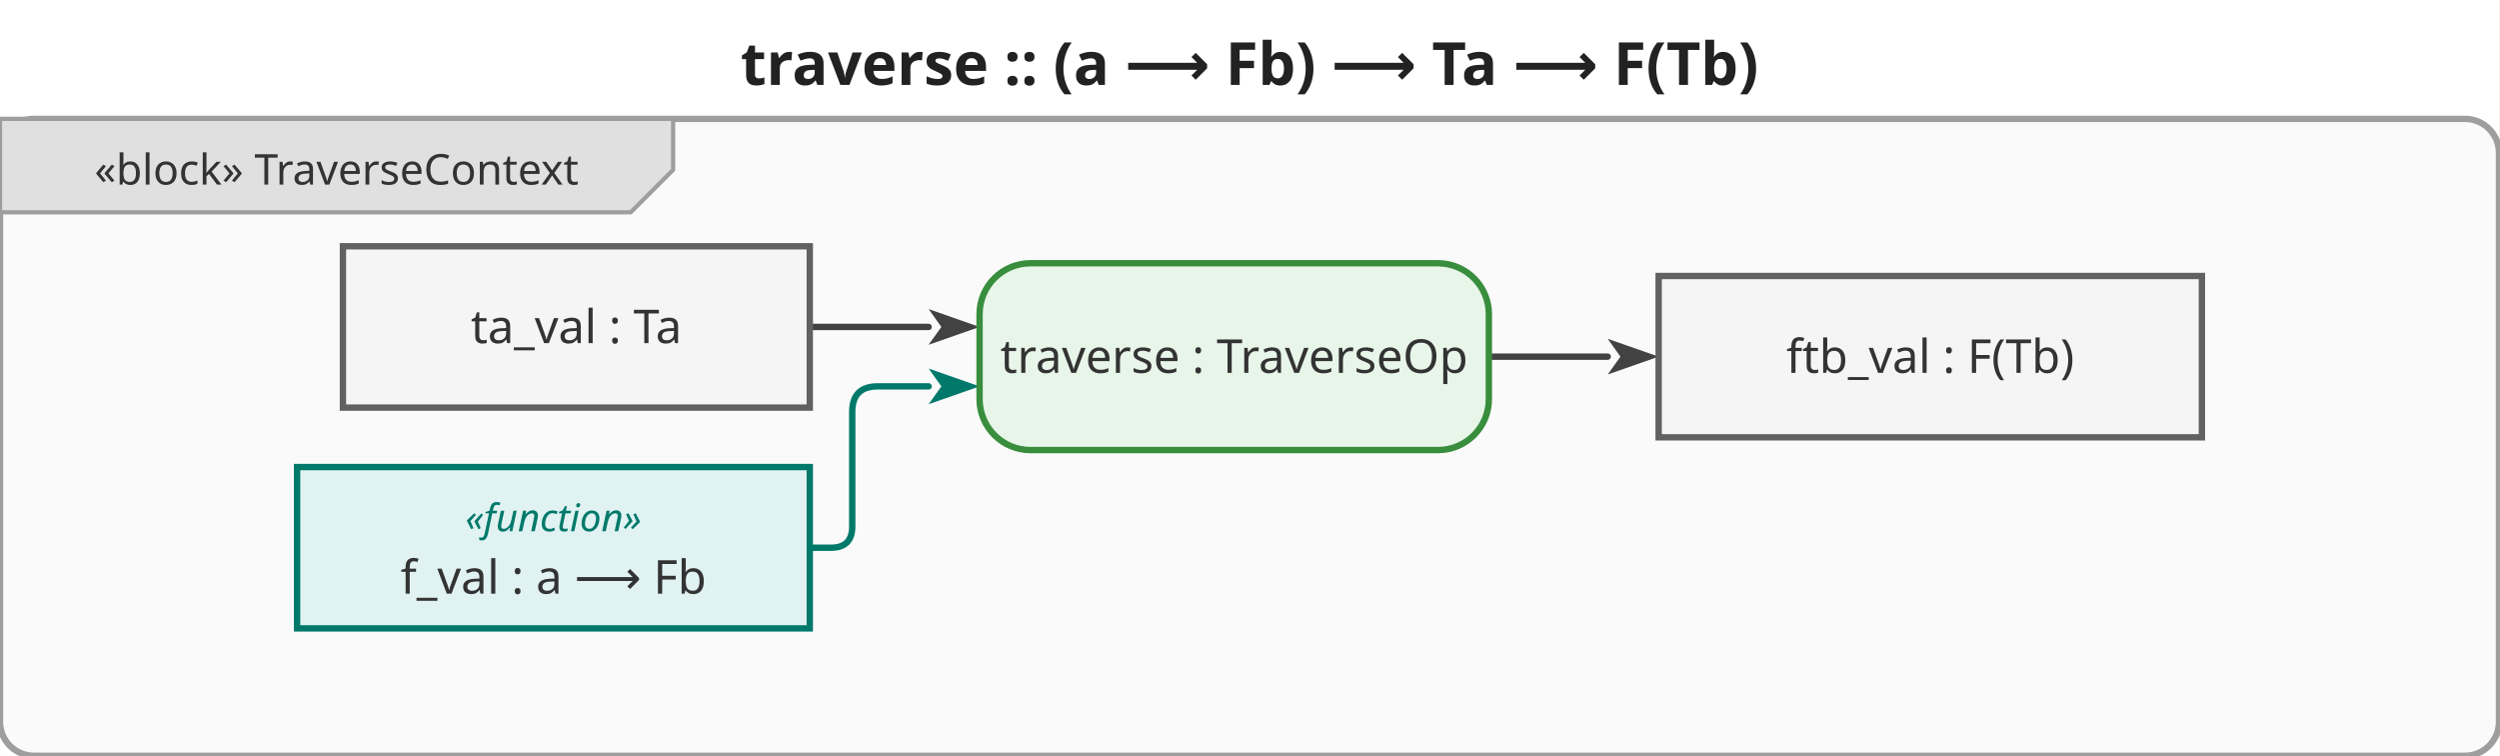
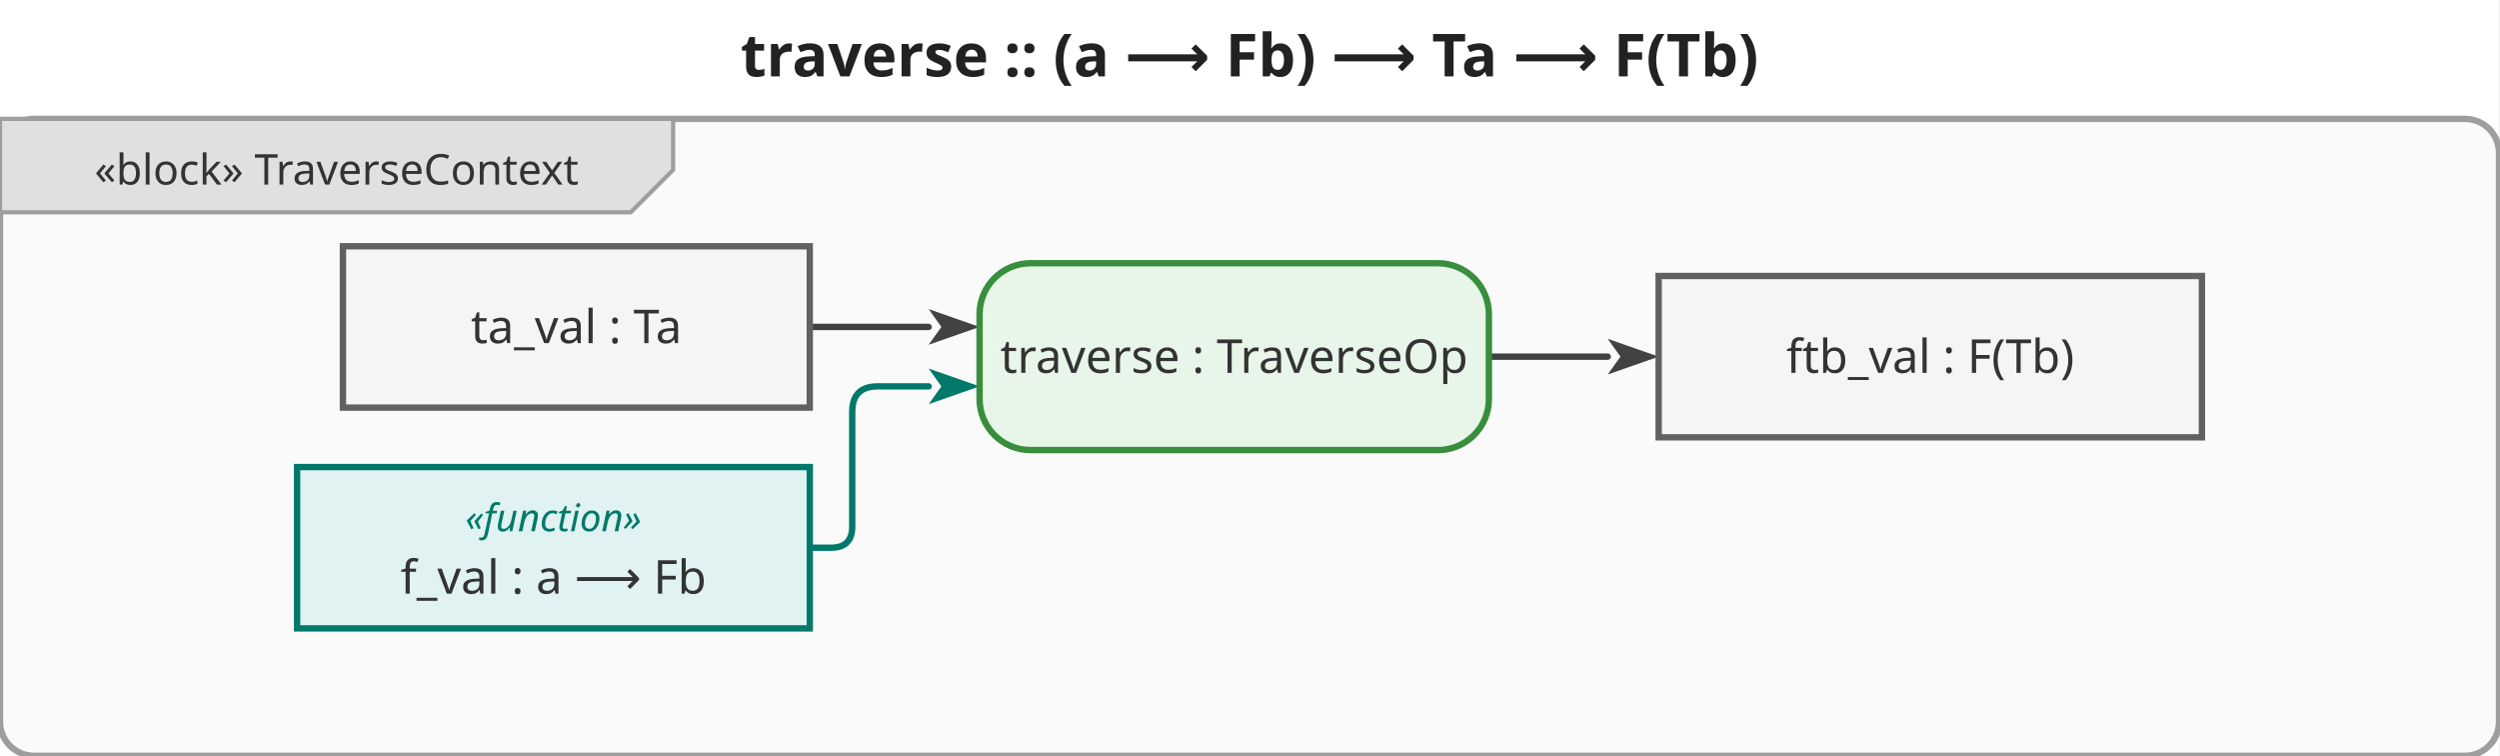
<svg xmlns="http://www.w3.org/2000/svg" viewBox="0 0 588.8 178" width="588.8" height="178">
  <defs>
    <marker id="arrowFilled" viewBox="0 0 10 10" refX="0" refY="5" markerWidth="8" markerHeight="8" orient="auto-start-reverse">
      <path d="M0,1.5 L10,5 L0,8.5 L2.5,5 Z" fill="#424242" />
    </marker>
    <marker id="arrowOpen" viewBox="0 0 10 10" refX="0" refY="5" markerWidth="8" markerHeight="8" orient="auto-start-reverse">
      <path d="M0,1.5 L10,5 L0,8.5" fill="none" stroke="#424242" stroke-width="1.25" />
    </marker>
    <marker id="arrowHof" viewBox="0 0 10 10" refX="0" refY="5" markerWidth="8" markerHeight="8" orient="auto-start-reverse">
      <path d="M0,1.5 L10,5 L0,8.5 L2.5,5 Z" fill="#00796b" />
    </marker>
  </defs>
  <rect width="588.8" height="178" fill="white" />
-   <text x="294.4" y="20" text-anchor="middle" font-size="14" font-weight="bold" font-family="sans-serif" fill="#222">traverse :: (a ⟶ Fb) ⟶ Ta ⟶ F(Tb)</text>
+   <text x="294.4" y="18" text-anchor="middle" font-size="14" font-weight="bold" font-family="sans-serif" fill="#222">traverse :: (a ⟶ Fb) ⟶ Ta ⟶ F(Tb)</text>
  <g transform="translate(0,28)">
    <rect x="0" y="0" width="588.8" height="150" rx="8" fill="#fafafa" stroke="#9e9e9e" stroke-width="1.5" />
    <g class="diagram-frame-tab tab-block">
      <path d="M0,0 L158.6,0 L158.6,12 L148.6,22 L0,22 Z" fill="#e0e0e0" stroke="#9e9e9e" stroke-width="1" />
      <text x="79.3" y="12" text-anchor="middle" font-size="10" font-family="sans-serif" dominant-baseline="middle" fill="#333">«block» TraverseContext</text>
    </g>
    <g class="edge hof-edge">
      <path d="M190.8,101.0 L195.8,101.0 Q200.8,101.0 200.8,96.0 L200.8,69.0 Q200.8,63.0 206.8,63.0 L218.8,63.0" fill="none" stroke="#00796b" stroke-width="1.5" stroke-linejoin="round" stroke-linecap="round" marker-end="url(#arrowHof)" />
    </g>
    <g class="edge">
      <path d="M190.8,49.0 L218.8,49.0" fill="none" stroke="#424242" stroke-width="1.5" stroke-linejoin="round" stroke-linecap="round" marker-end="url(#arrowFilled)" />
    </g>
    <g class="edge">
      <path d="M350.8,56.0 L378.8,56.0" fill="none" stroke="#424242" stroke-width="1.5" stroke-linejoin="round" stroke-linecap="round" marker-end="url(#arrowFilled)" />
    </g>
    <g class="object-node hof">
      <rect x="70" y="82" width="120.8" height="38" fill="#e0f2f1" stroke="#00796b" stroke-width="1.5" />
      <text x="130.4" y="94" text-anchor="middle" font-size="9" font-style="italic" font-family="sans-serif" dominant-baseline="middle" fill="#00796b">«function»</text>
      <text x="130.4" y="108" text-anchor="middle" font-size="11" font-family="sans-serif" dominant-baseline="middle" fill="#333">f_val : a ⟶ Fb</text>
    </g>
    <g class="object-node">
      <rect x="80.8" y="30" width="110" height="38" fill="#f5f5f5" stroke="#616161" stroke-width="1.5" />
      <text x="135.8" y="49" text-anchor="middle" font-size="11" font-family="sans-serif" dominant-baseline="middle" fill="#333">ta_val : Ta</text>
    </g>
    <g class="action-node">
      <rect x="230.8" y="34" width="120" height="44" rx="12" fill="#e8f5e9" stroke="#388e3c" stroke-width="1.5" />
      <text class="action-label" x="290.8" y="56" text-anchor="middle" font-size="11" font-family="sans-serif" dominant-baseline="middle" fill="#333">traverse : TraverseOp</text>
    </g>
    <g class="object-node">
      <rect x="390.8" y="37" width="128" height="38" fill="#f5f5f5" stroke="#616161" stroke-width="1.5" />
      <text x="454.8" y="56" text-anchor="middle" font-size="11" font-family="sans-serif" dominant-baseline="middle" fill="#333">ftb_val : F(Tb)</text>
    </g>
  </g>
</svg>
